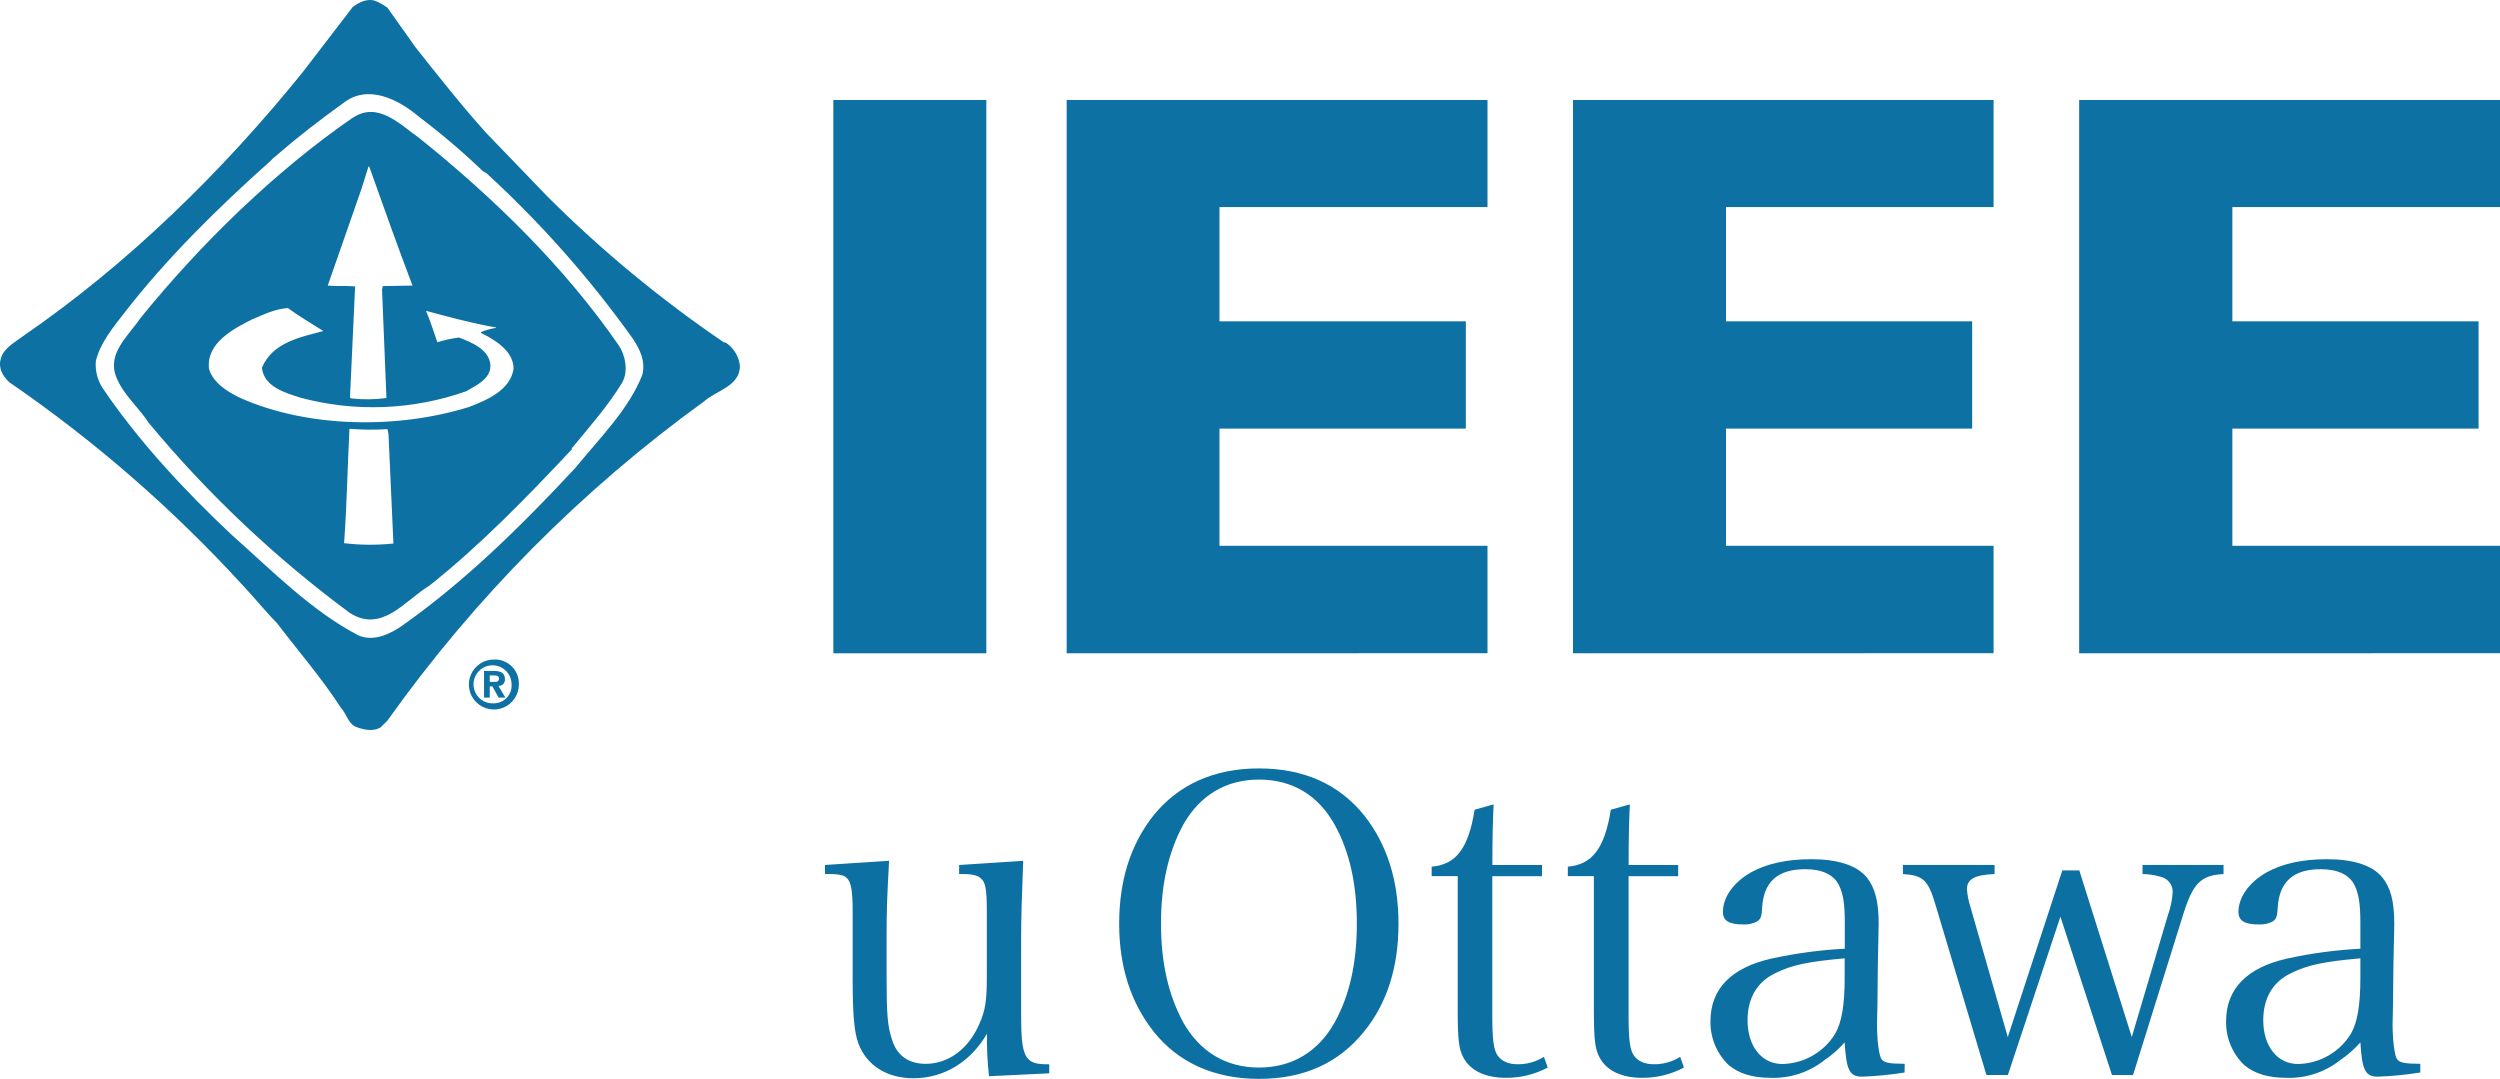
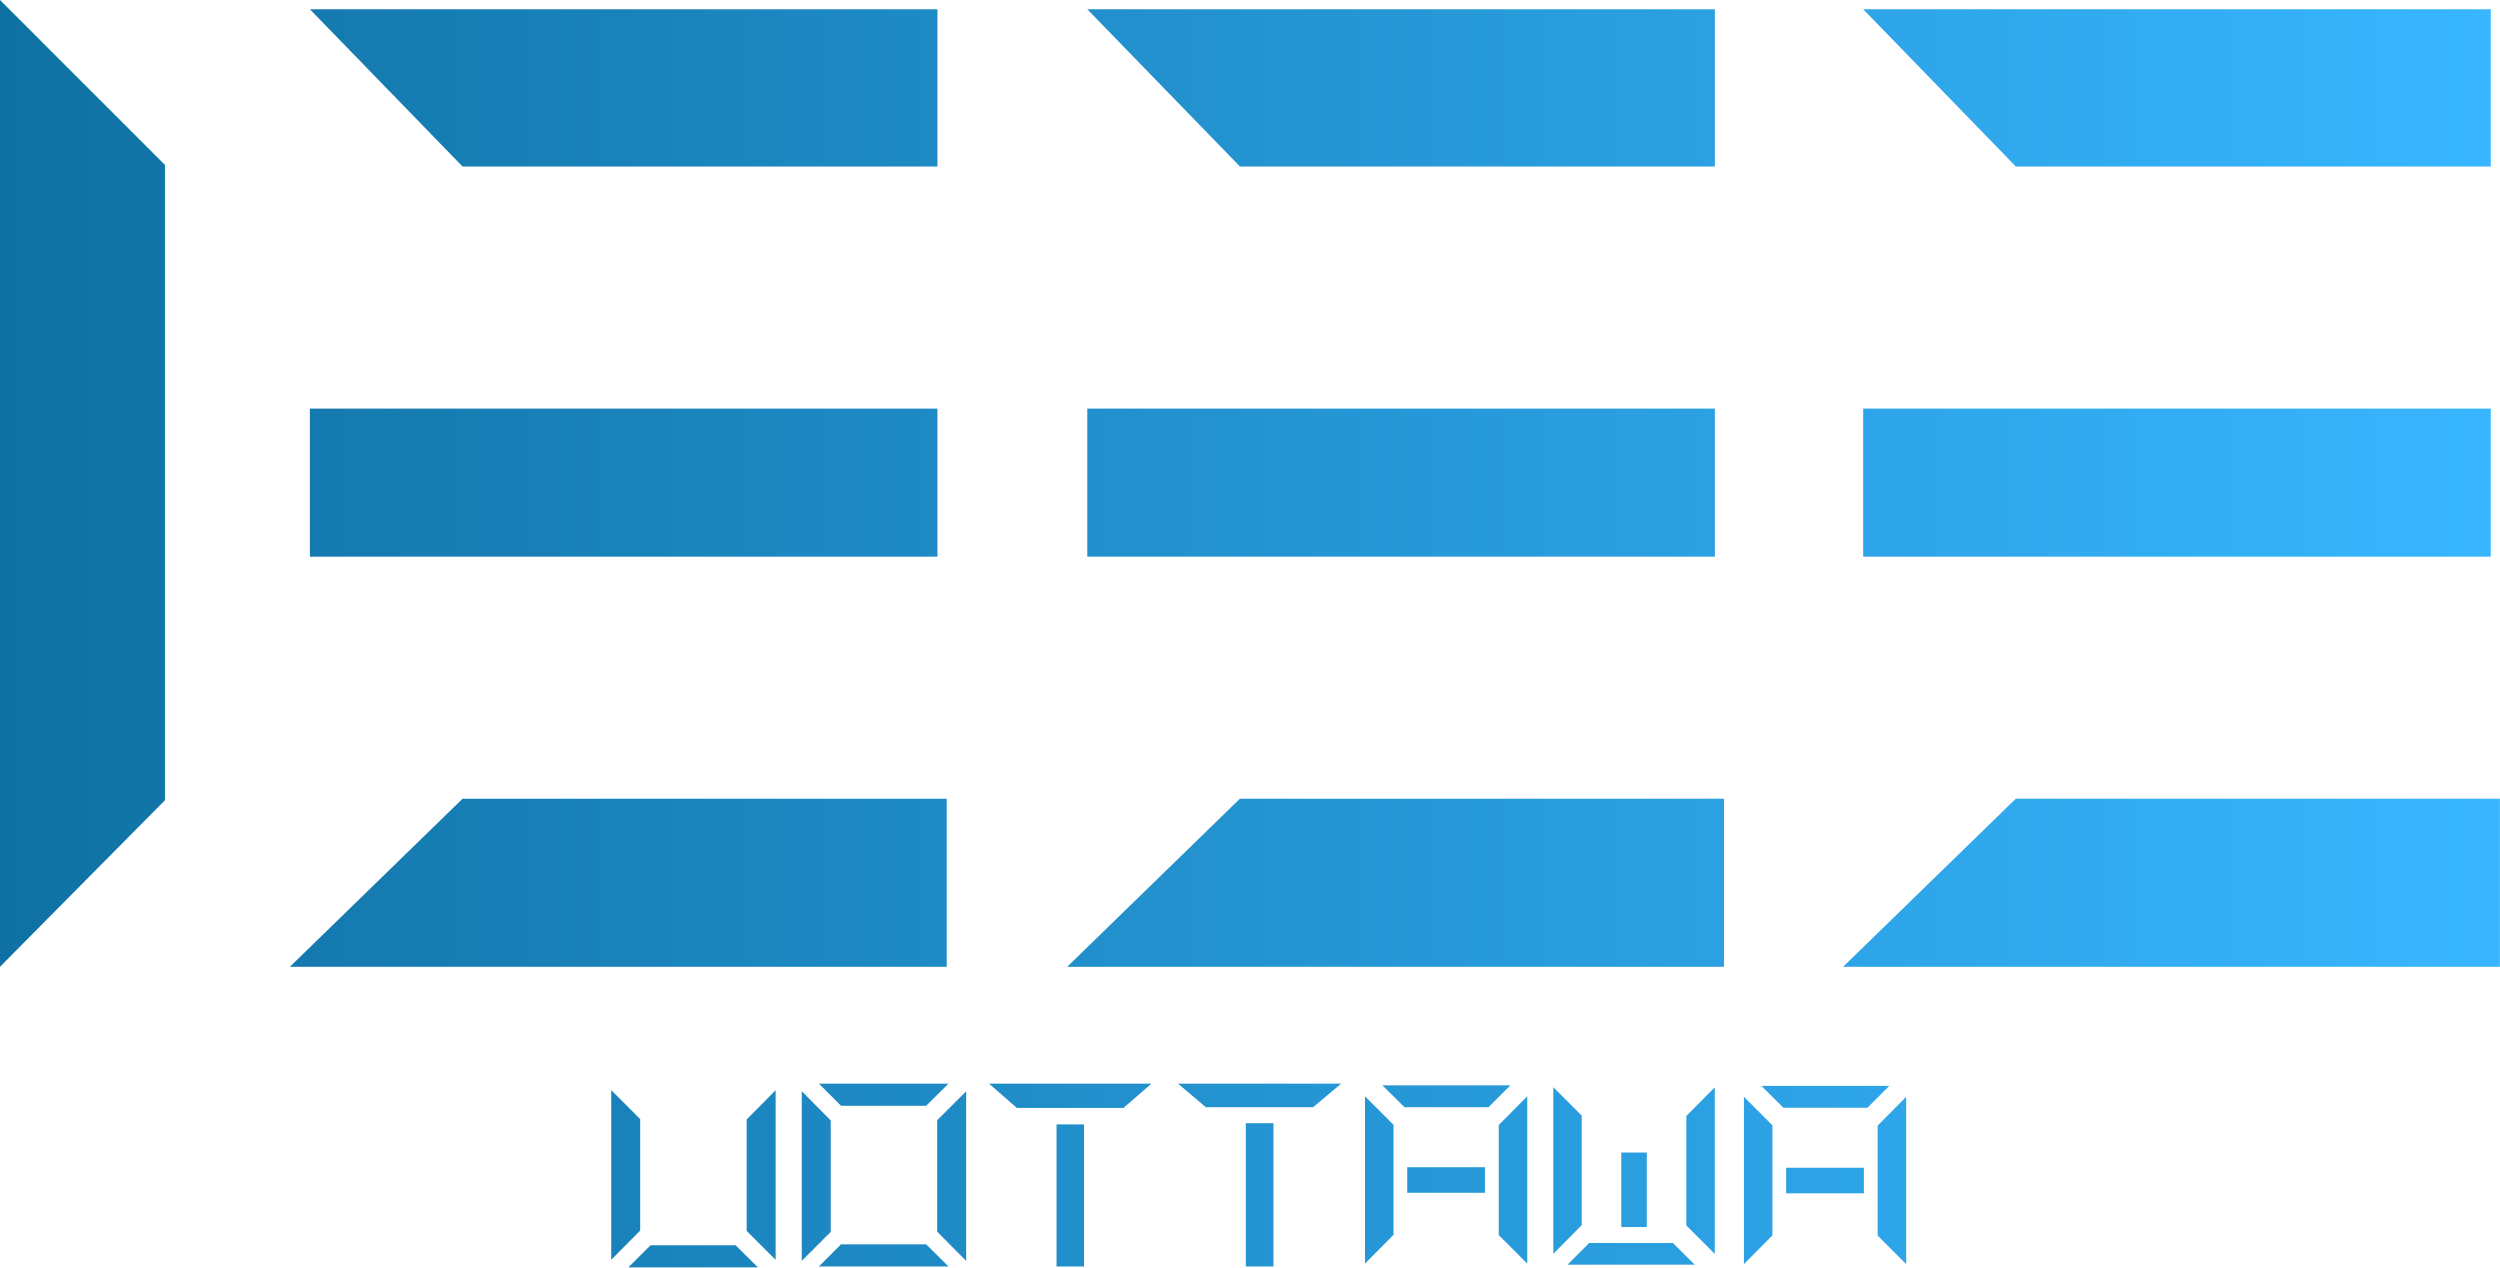
- <svg xmlns="http://www.w3.org/2000/svg" viewBox="0 0 600 258.89">
+ <svg xmlns="http://www.w3.org/2000/svg" data-name="Layer 2" viewBox="0 0 281.32 142.62">
  <defs>
-     <style>.cls-1{fill:#0d70a3}.cls-2{fill:#0d71a3}</style>
+     <linearGradient id="a" x1="0" x2="281.32" y1="71.31" y2="71.31" gradientUnits="userSpaceOnUse">
+       <stop offset="0" stop-color="#0F71A3" />
+       <stop offset="1" stop-color="#38B6FF" />
+     </linearGradient>
  </defs>
-   <g id="Layer_2" data-name="Layer 2">
-     <g id="Layer_1-2" data-name="Layer 1">
-       <path class="cls-1" d="M237.36 258.29a82.36 82.36 0 0 1-.49-10.2c-3.87 6.73-10.31 10.69-17.65 10.69-6.34 0-11.21-3.06-13.19-8.31-1-2.68-1.39-6.74-1.39-15.35v-16.34c0-5.14-.4-7.23-1.49-8.12-.59-.59-1.49-.79-3.37-.89H198v-2.18l15.38-1c-.49 9.21-.6 11.59-.6 18.43v8.61c0 10 .2 12.67 1.39 16.13 1.19 3.66 4 5.56 8 5.56 5.45 0 10.31-3.58 12.89-9.62 1.48-3.37 1.78-5.54 1.78-11.68v-15.24c0-5.24-.3-7.13-1.48-8-.6-.59-1.59-.89-3.38-1h-1.79v-2.18l15.38-1c-.3 7.43-.5 14-.5 18.43v18.7c0 9.91.89 11.69 6.05 11.69h.7v2.18ZM276.84 195.7c6-7.42 14.57-11.28 25.29-11.28s19.23 3.76 25.28 11.28c5.46 6.94 8.23 15.56 8.23 26s-2.77 19.11-8.23 25.84c-6.14 7.62-14.46 11.39-25.28 11.39s-19.45-4-25.29-11.39c-5.46-6.93-8.24-15.55-8.24-25.84s2.68-18.96 8.24-26Zm7.16 49.72c4 7 10.21 10.79 18.15 10.79s14.18-3.76 18.15-10.79c3.56-6.44 5.34-14.17 5.34-23.76s-1.78-17.33-5.34-23.77c-4-7.13-10.22-10.79-18.15-10.79S288 190.86 284 197.89c-3.57 6.54-5.36 14.35-5.36 23.77s1.77 17.12 5.36 23.76ZM358.15 243.54c0 5.84.3 8.42 1.29 9.8s2.58 2.08 4.86 2.08a11.62 11.62 0 0 0 6.25-1.78l.9 2.57a21.08 21.08 0 0 1-10 2.47c-4.86 0-8.53-1.67-10.22-4.84-1.09-2-1.38-4.16-1.38-11.5v-32.07h-6.25V208c5.85-.5 8.82-4.36 10.31-13.67l4.56-1.28c-.2 4.25-.3 8-.3 14.55h11.91v2.68h-11.93ZM390.86 243.54c0 5.84.29 8.42 1.28 9.8s2.58 2.08 4.86 2.08a11.65 11.65 0 0 0 6.25-1.78l.89 2.57a21 21 0 0 1-10 2.47c-4.86 0-8.53-1.67-10.22-4.84-1.09-2-1.39-4.16-1.39-11.5v-32.07h-6.25V208c5.85-.5 8.83-4.36 10.32-13.67l4.56-1.28c-.19 4.25-.29 8-.29 14.55h11.89v2.68h-11.9ZM457.1 257.4a83.28 83.28 0 0 1-10.22 1c-3 0-3.77-1.59-4.16-8.23a25.15 25.15 0 0 1-4.86 4.27 19.67 19.67 0 0 1-12.86 4.24c-4.37 0-7.64-1-10.12-3.06a14.22 14.22 0 0 1-4.37-10.5c0-7.82 5-12.87 14.59-15.05a109.2 109.2 0 0 1 17.65-2.38v-6.23c0-4.56-.39-6.94-1.39-9-1.28-2.57-4.06-3.85-8.13-3.85-6.55 0-9.92 3-10.31 9.11-.1 2.06-.3 2.77-1.09 3.36a6.5 6.5 0 0 1-3.48.79c-3.37 0-4.85-.89-4.85-3 0-3.56 2.57-7.13 6.73-9.5 3.78-2.09 8.63-3.16 14.48-3.16 6.36 0 10.91 1.48 13.29 4.34 2 2.48 2.88 5.75 2.88 11.19 0 .3 0 .3-.2 10l-.09 9.4-.11 4.55c0 4.16.5 7.72 1.1 8.53s1.78 1.09 5.55 1.09ZM442.72 230c-8.83.79-12.7 1.59-16.66 3.57-4.36 2.08-6.65 6-6.65 11.29 0 6.23 3.38 10.5 8.34 10.5a15.21 15.21 0 0 0 12.68-7.24c1.59-2.76 2.29-6.93 2.29-13.47ZM481.89 258h-5.15l-12.3-41.1c-1.69-5.64-2.87-6.83-7.74-7.13v-2.18h22v2.18c-4.76.19-6.64 1.2-6.64 3.67a19.32 19.32 0 0 0 .88 4.35l8.93 31.1 13.09-40h4.07l12.6 40 8.63-29.13a20.22 20.22 0 0 0 1.19-5.73 3.68 3.68 0 0 0-2.78-3.57 16 16 0 0 0-4.46-.69v-2.18h19.44v2.18c-5.47.3-7.35 2.19-9.72 9.81l-12 38.42h-5.06l-12.37-38ZM580.87 257.4a83.33 83.33 0 0 1-10.21 1c-3 0-3.78-1.59-4.17-8.23a25.45 25.45 0 0 1-4.86 4.27 19.68 19.68 0 0 1-12.9 4.24c-4.36 0-7.63-1-10.11-3.06a14.22 14.22 0 0 1-4.36-10.5c0-7.82 5-12.87 14.58-15.05a109.2 109.2 0 0 1 17.65-2.38v-6.23c0-4.56-.41-6.94-1.39-9-1.29-2.57-4.07-3.85-8.14-3.85-6.54 0-9.91 3-10.3 9.11-.1 2.06-.31 2.77-1.09 3.36a6.49 6.49 0 0 1-3.47.79c-3.38 0-4.87-.89-4.87-3 0-3.56 2.58-7.13 6.75-9.5 3.76-2.09 8.62-3.16 14.47-3.16 6.35 0 10.92 1.48 13.29 4.34 2 2.48 2.89 5.75 2.89 11.19 0 .3 0 .3-.21 10l-.1 9.4-.1 4.55c0 4.16.49 7.72 1.09 8.53s1.8 1.09 5.56 1.09ZM566.49 230c-8.82.79-12.7 1.59-16.66 3.57-4.37 2.08-6.65 6-6.65 11.29 0 6.23 3.38 10.5 8.33 10.5a15.24 15.24 0 0 0 12.7-7.24c1.58-2.76 2.28-6.93 2.28-13.47Z" />
-       <path id="path13255" class="cls-2" d="M200 24h36.72v132.79H200Z" />
-       <path id="path13257" class="cls-2" d="M256 156.79V24h101v25.7h-64.32v27.42h59.12v25.75h-59.12V131H357v25.77Z" />
-       <path id="path13259" class="cls-2" d="M377.52 156.79V24h100.94v25.7h-64.22v27.42h59.08v25.75h-59.08V131h64.22v25.77Z" />
-       <path id="path13261" class="cls-2" d="M499 156.79V24h101v25.7h-64.23v27.42h59.09v25.75h-59.09V131H600v25.77Z" />
-       <path id="path13263" class="cls-2" d="M82.48 24.67c5.87-4.56 13.25-.77 18.17 3.43a172 172 0 0 1 15.26 13l.87.49A254.18 254.18 0 0 1 152 81.45c1.61 2.49 3 5.29 2.13 8.59-3.32 8.32-10.08 14.95-16 22.2C125.34 126 111.85 139.32 96.74 150c-3 2.16-7.17 4.15-10.83 2.44-11.11-5.82-20.48-15.35-30.22-24-11.27-10.55-22.6-22.72-31.15-35.44A10.39 10.39 0 0 1 23 86.62c1.1-4.4 4.1-8 7-11.73C40 62 52.38 49.8 64.89 38.65a9.38 9.38 0 0 1 1.28-1.19c5.36-4.65 10.69-8.75 16.31-12.79m17.19-13.39L93 1.87A13.6 13.6 0 0 0 90.31.31c-2-.85-4.08.18-5.67 1.39l-12 15.64C53.37 41.2 30.56 63.48 5.68 80.56c-2 1.54-4.89 3-5.5 5.58-.65 2.26.54 4.16 2 5.56a326.47 326.47 0 0 1 55.92 48.6c3 3.17 5.46 6.3 8.4 9.27 5 6.61 10.79 13.25 15.34 20.34 1.43 1.5 1.68 3.94 3.92 4.67 1.74.61 3.9 1 5.57 0l1.67-1.66a332 332 0 0 1 76-76.6c2.93-2.62 8.51-3.59 8.59-8.44a7.66 7.66 0 0 0-3.43-5.66l-.47-.08a294.38 294.38 0 0 1-42.24-34.91L116.78 32c-5.92-6.55-11.64-13.81-17.11-20.72m-15 17c6-4.07 11.37 1.62 16 4.89 18 14.45 34.9 31 47.8 49.68 1.63 2.4 2.36 6.14.91 8.87-3.36 5.59-7.87 10.68-12.15 15.87v.26c-10.68 11.37-21.94 23-34.13 32.67-5.95 3.61-11.41 11.48-19.1 6.61a275.88 275.88 0 0 1-48.25-45.57c-2.41-3.74-6.15-6.8-7.82-11-2.33-5.73 2.81-9.85 5.74-14.17C48.12 58.56 66 41.12 84.64 28.26M88.42 40l-1.62 5.2-8.14 23.34c2 .2 4.56 0 6.56.2v.19L84 95.33l.21.28a34.24 34.24 0 0 0 8.52-.08v-.42l-1.04-25.58.16-.87 7.15-.12c-3.58-9.45-7-19-10.38-28.56ZM60.7 76.55c-4.56 2.29-11.29 5.75-10.54 12 1 3.41 4.68 5.63 7.61 7 16.23 7.19 37.72 7.45 54.82 2.12 4.23-1.64 9.9-4 10.67-9.17 0-4.28-4.56-7-7.82-8.6v-.2a14.26 14.26 0 0 1 3.61-1v-.1c-5.73-1-11.26-2.52-16.81-4 1.06 2.45 1.83 5 2.72 7.54a31.57 31.57 0 0 1 5.19-1.14c2.93 1.14 7.12 2.77 7.53 6.43.33 3.42-3.43 5.09-5.79 6.47a67.15 67.15 0 0 1-39.75 1.55c-3.62-1.15-8.83-2.6-9.28-7.21 2.57-6.06 9.2-7.32 14.75-8.79-2.85-1.83-5.75-3.47-8.51-5.51-3 .18-5.71 1.47-8.4 2.65m23.17 26.32c-.48 9.37-.6 18-1.29 27.45a52.57 52.57 0 0 0 11.84.08l-1.18-26.2L93 103a65.66 65.66 0 0 1-9.17-.09" />
-       <path id="path13265" class="cls-2" d="M118.53 158.28a6 6 0 1 0 6 5.94 5.75 5.75 0 0 0-6-5.94m0 10.52a4.57 4.57 0 1 1 4.25-4.57 4.28 4.28 0 0 1-4.25 4.57m2.65-5.84c0-1.46-1-1.93-2.63-1.93h-2.38v6.39h1.37v-2.68h.65l1.47 2.68h1.63l-1.66-2.8a1.49 1.49 0 0 0 1.55-1.66m-2.43.69h-1.21v-1.55h1c.52 0 1.22.05 1.22.71s-.35.84-1 .84" />
-     </g>
-   </g>
+   <path fill="url(#a)" d="m0 0 18.56 18.56v71.49L0 108.79V0Zm52.05 18.74h53.44V1.04H34.87l17.18 17.7Zm-17.18 43.9h70.62V45.98H34.87v16.66Zm-2.26 46.15h73.92V89.88H52.05l-19.43 18.91Zm106.92-90.05h53.44V1.04h-70.62l17.18 17.7Zm-17.18 43.9h70.62V45.98h-70.62v16.66Zm-2.26 46.15H194V89.88h-54.48l-19.43 18.91Zm106.75-90.05h53.44V1.04h-70.62l17.18 17.7Zm-17.18 43.9h70.62V45.98h-70.62v16.66Zm-2.26 46.15h73.91V89.88h-54.48l-19.43 18.91ZM68.78 141.76l3.26-3.29v-12.54l-3.26-3.26v19.08Zm18.5-19.08-3.26 3.29v12.54l3.26 3.26v-19.08Zm-1.99 19.94-2.51-2.49H73.2l-2.49 2.49h14.58Zm107.67-20.27-3.2 3.23v12.32l3.2 3.2v-18.74Zm-18.17 18.74 3.2-3.23v-12.32l-3.2-3.2v18.74Zm15.92 1.22-2.47-2.44h-9.41l-2.44 2.44h14.32Zm-5.4-4.24v-8.38h-2.87v8.38h2.87Zm-13.45-14.71-3.21 3.24v12.38l3.21 3.21v-18.83Zm-18.26 18.83 3.21-3.24v-12.38l-3.21-3.21v18.83Zm1.96-20.06 2.48 2.46h9.46l2.46-2.46h-14.39Zm2.79 12.09h8.75v-2.88h-8.75v2.88Zm-51.62 8.29-2.51-2.49h-9.58l-2.49 2.49h14.58Zm-16.51-.63 3.26-3.26v-12.54l-3.26-3.29v19.08Zm18.5-19.08-3.26 3.26v12.54l3.26 3.29v-19.08Zm-16.57-.86 2.49 2.49h9.58l2.51-2.49H92.15Zm29.83 20.57v-15.98h-3.09v15.98h3.09Zm-10.68-20.57 3.12 2.73h12l3.15-2.73h-18.26Zm21.26 0 3.13 2.65h12.07l3.16-2.65h-18.37Zm10.74 20.57v-16.12h-3.11v16.12h3.11Zm71.2-19.09-3.21 3.24v12.38l3.21 3.21v-18.83Zm-18.26 18.83 3.21-3.24v-12.38l-3.21-3.21v18.83Zm1.96-20.06 2.48 2.46h9.46l2.46-2.46h-14.39Zm2.79 12.09h8.75v-2.88h-8.75v2.88Z" data-name="Layer 1" />
</svg>
